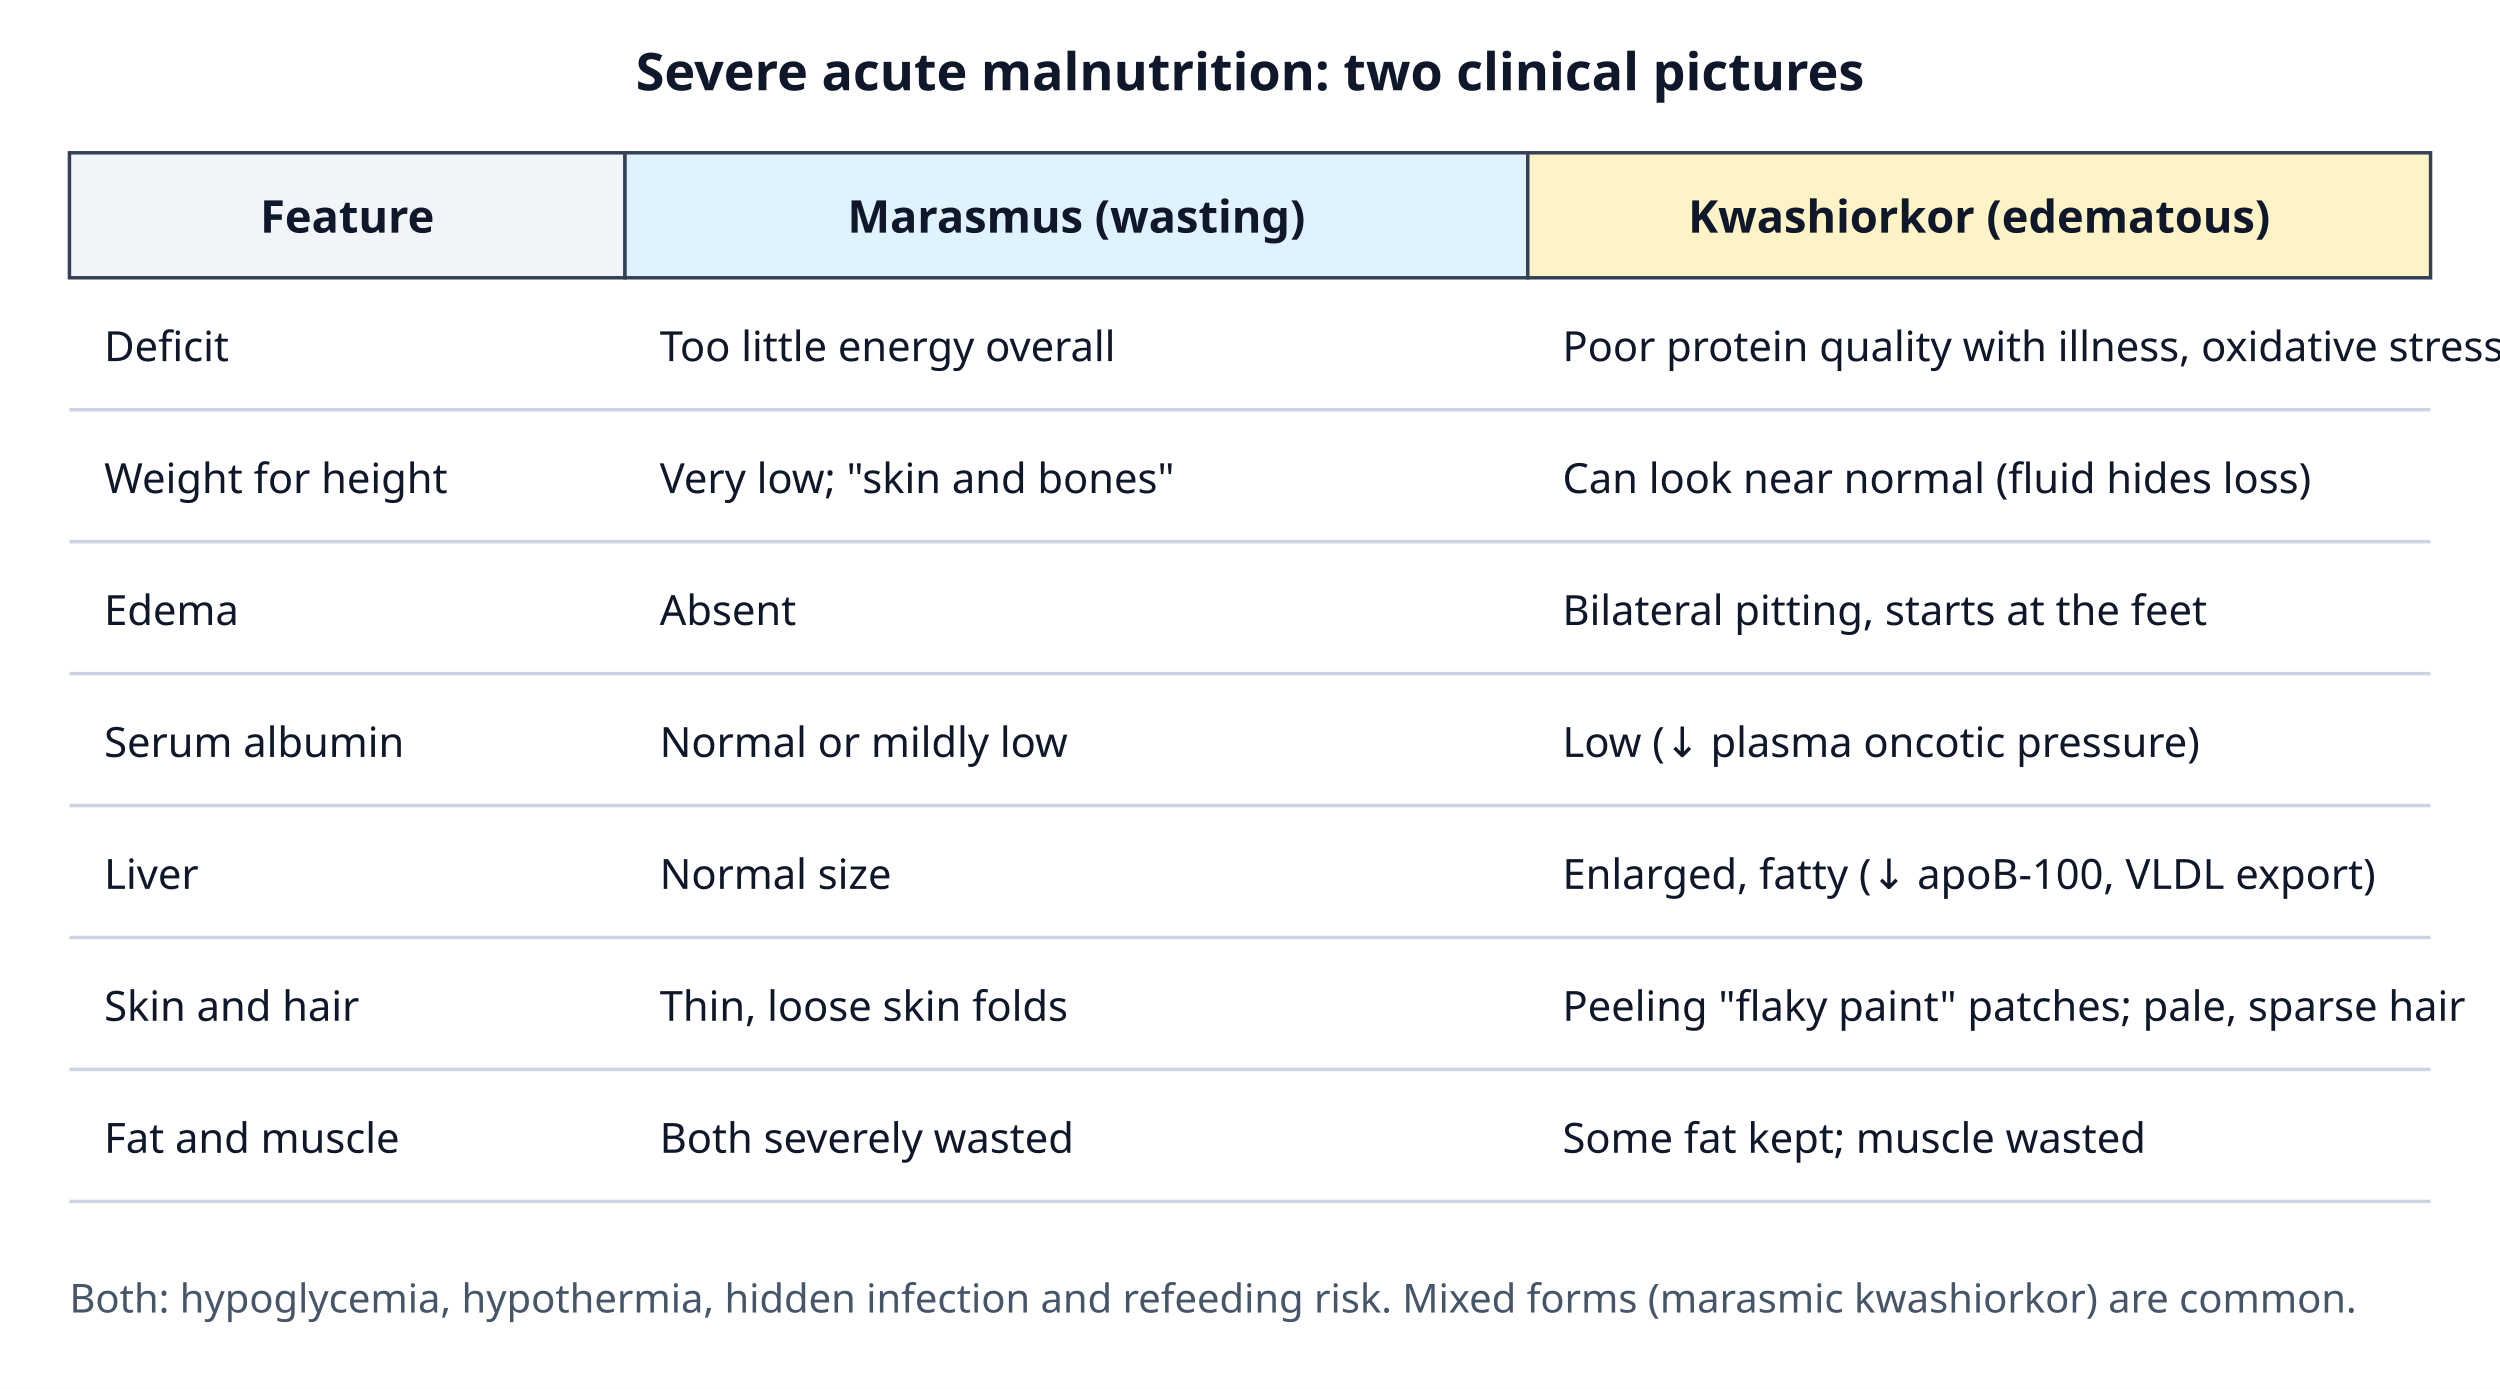
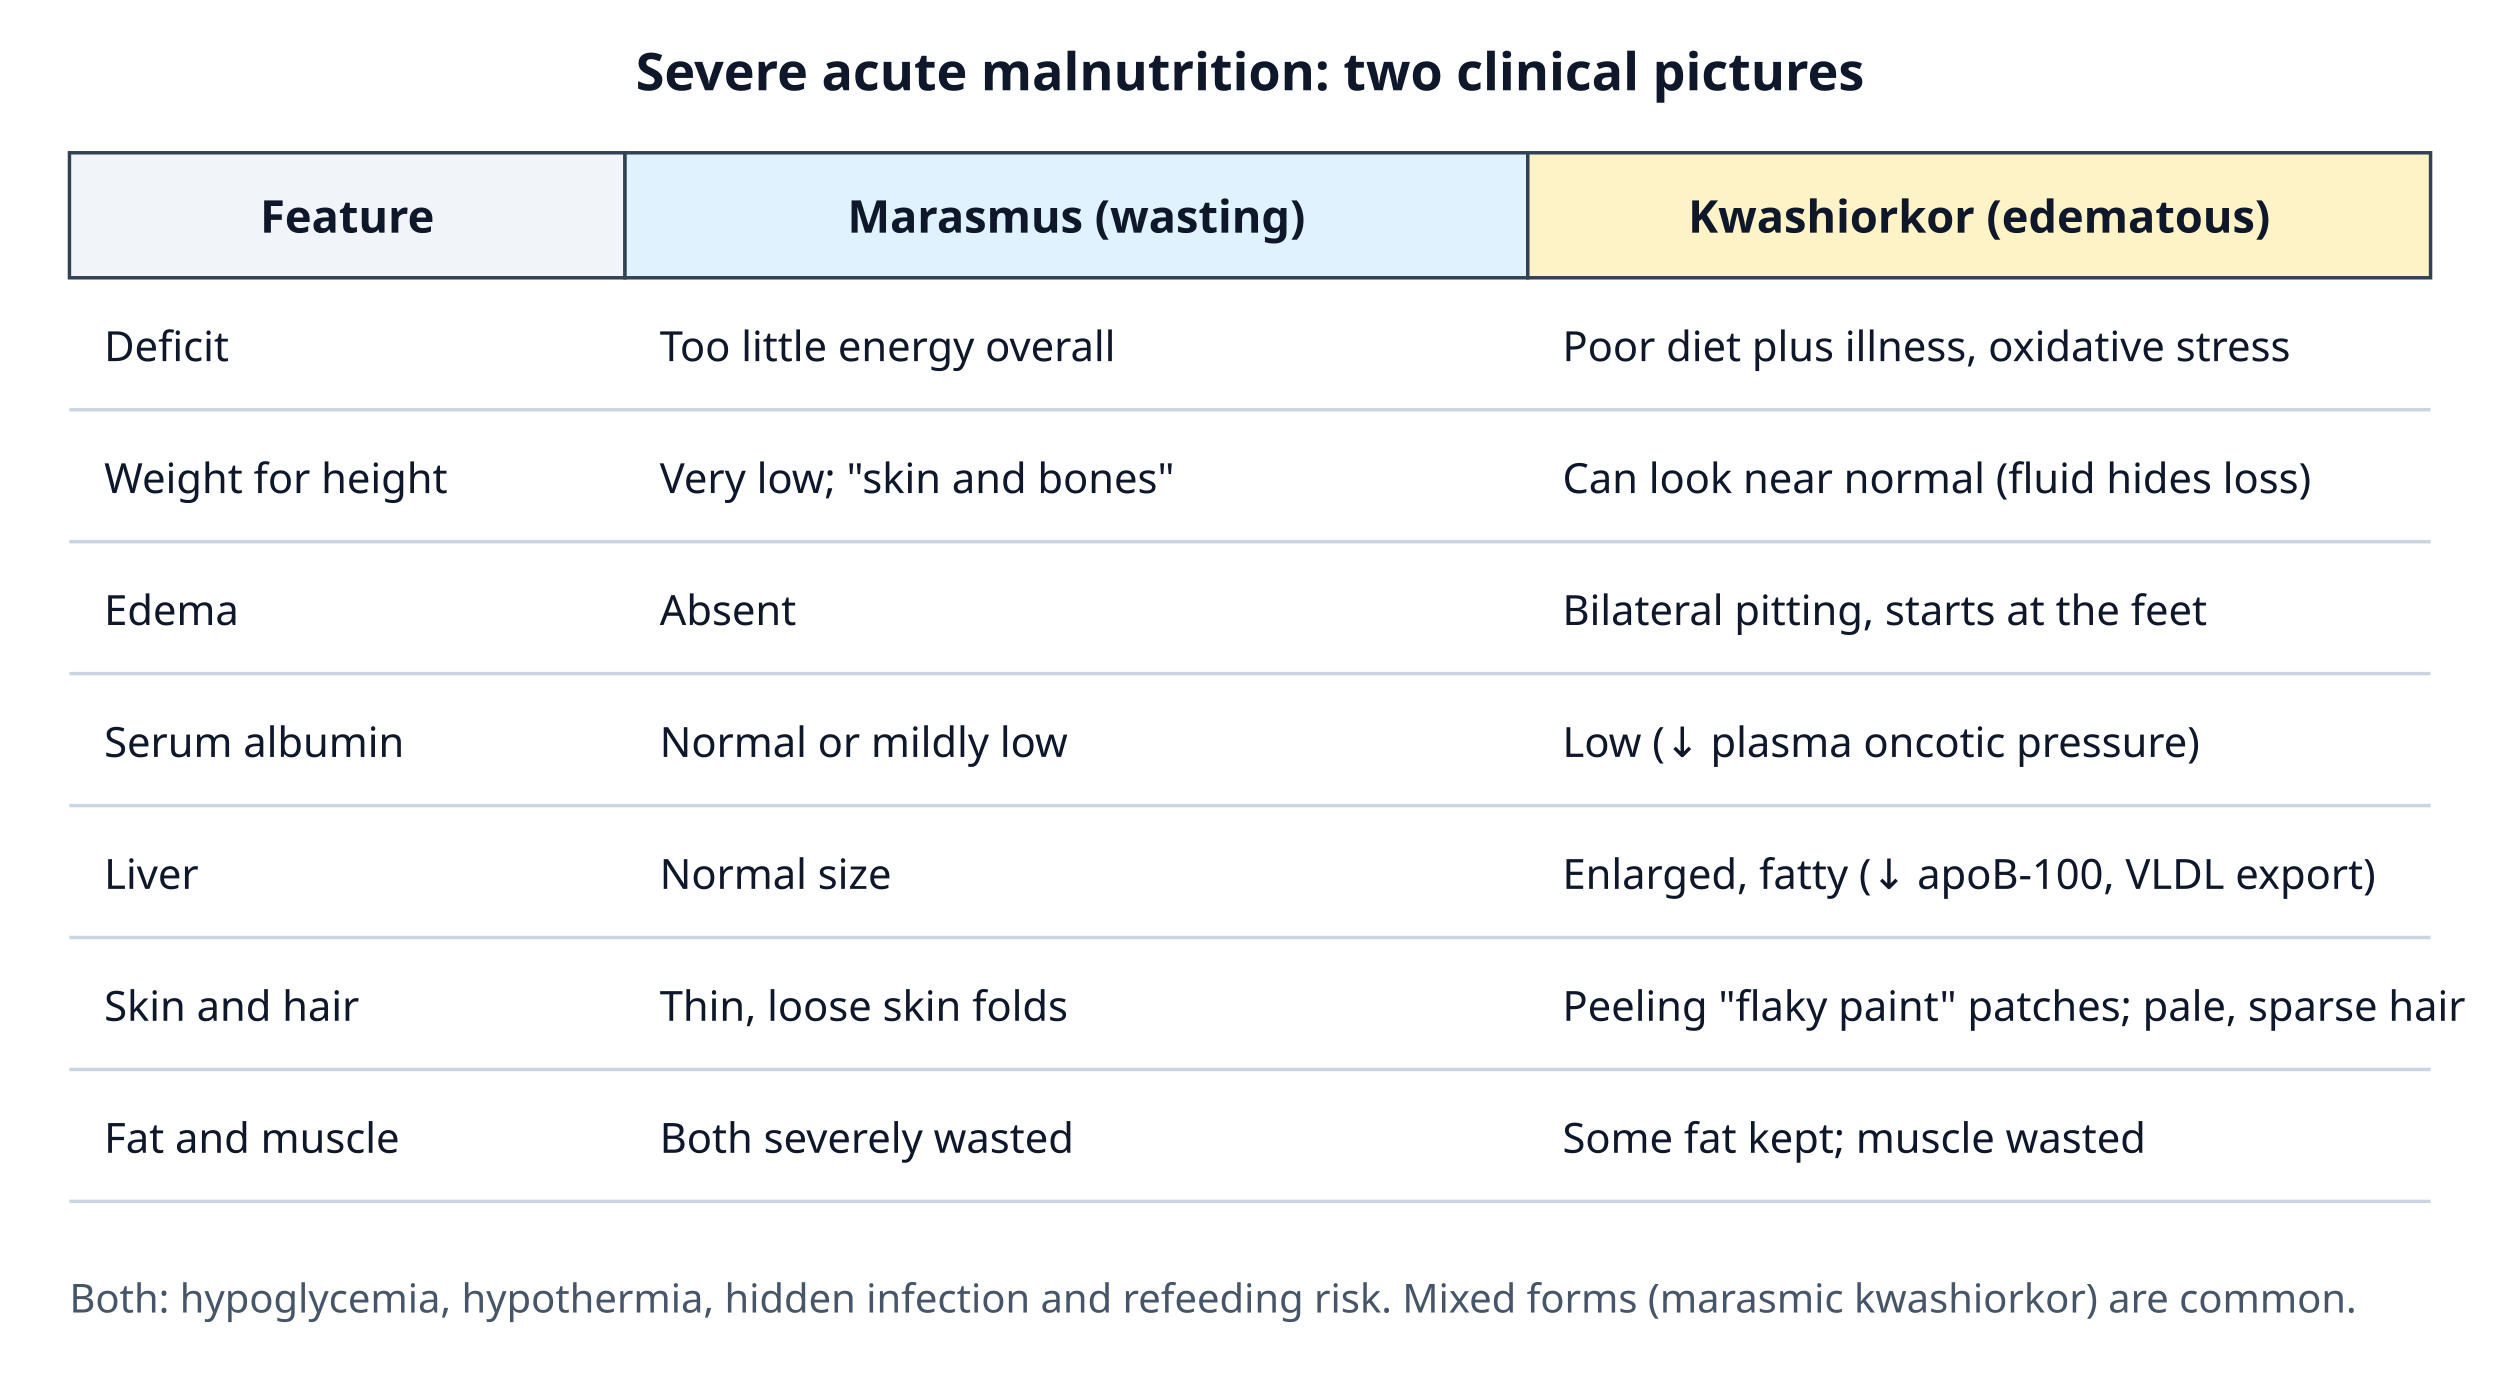
<svg xmlns="http://www.w3.org/2000/svg" viewBox="0 0 720 400" width="720" height="400" role="img" aria-label="Marasmus compared with kwashiorkor: intake, weight, edema, albumin, liver and skin findings">
  <rect x="0" y="0" width="720" height="400" fill="#ffffff" />
  <text x="360" y="26" font-family="sans-serif" font-size="15" font-weight="bold" fill="#0f172a" text-anchor="middle">Severe acute malnutrition: two clinical pictures</text>
  <rect x="20" y="44" width="160" height="36" fill="#f1f5f9" stroke="#334155" stroke-width="1" />
  <rect x="180" y="44" width="260" height="36" fill="#e0f2fe" stroke="#334155" stroke-width="1" />
  <rect x="440" y="44" width="260" height="36" fill="#fef3c7" stroke="#334155" stroke-width="1" />
  <text x="100" y="67" font-family="sans-serif" font-size="13" font-weight="bold" fill="#0f172a" text-anchor="middle">Feature</text>
  <text x="310" y="67" font-family="sans-serif" font-size="13" font-weight="bold" fill="#0f172a" text-anchor="middle">Marasmus (wasting)</text>
  <text x="570" y="67" font-family="sans-serif" font-size="13" font-weight="bold" fill="#0f172a" text-anchor="middle">Kwashiorkor (edematous)</text>
  <g font-family="sans-serif" font-size="12" fill="#0f172a">
    <line x1="20" y1="118" x2="700" y2="118" stroke="#cbd5e1" />
    <text x="30" y="104">Deficit</text>
    <text x="190" y="104">Too little energy overall</text>
-     <text x="450" y="104">Poor protein quality with illness, oxidative stress</text>
+     <text x="450" y="104">Poor diet plus illness, oxidative stress</text>
    <line x1="20" y1="156" x2="700" y2="156" stroke="#cbd5e1" />
    <text x="30" y="142">Weight for height</text>
    <text x="190" y="142">Very low; "skin and bones"</text>
    <text x="450" y="142">Can look near normal (fluid hides loss)</text>
    <line x1="20" y1="194" x2="700" y2="194" stroke="#cbd5e1" />
    <text x="30" y="180">Edema</text>
    <text x="190" y="180">Absent</text>
    <text x="450" y="180">Bilateral pitting, starts at the feet</text>
    <line x1="20" y1="232" x2="700" y2="232" stroke="#cbd5e1" />
    <text x="30" y="218">Serum albumin</text>
    <text x="190" y="218">Normal or mildly low</text>
    <text x="450" y="218">Low (↓ plasma oncotic pressure)</text>
    <line x1="20" y1="270" x2="700" y2="270" stroke="#cbd5e1" />
    <text x="30" y="256">Liver</text>
    <text x="190" y="256">Normal size</text>
    <text x="450" y="256">Enlarged, fatty (↓ apoB-100, VLDL export)</text>
    <line x1="20" y1="308" x2="700" y2="308" stroke="#cbd5e1" />
    <text x="30" y="294">Skin and hair</text>
    <text x="190" y="294">Thin, loose skin folds</text>
    <text x="450" y="294">Peeling "flaky paint" patches; pale, sparse hair</text>
    <line x1="20" y1="346" x2="700" y2="346" stroke="#cbd5e1" />
    <text x="30" y="332">Fat and muscle</text>
    <text x="190" y="332">Both severely wasted</text>
    <text x="450" y="332">Some fat kept; muscle wasted</text>
  </g>
  <text x="20" y="378" font-family="sans-serif" font-size="11.5" fill="#475569">Both: hypoglycemia, hypothermia, hidden infection and refeeding risk. Mixed forms (marasmic kwashiorkor) are common.</text>
</svg>
